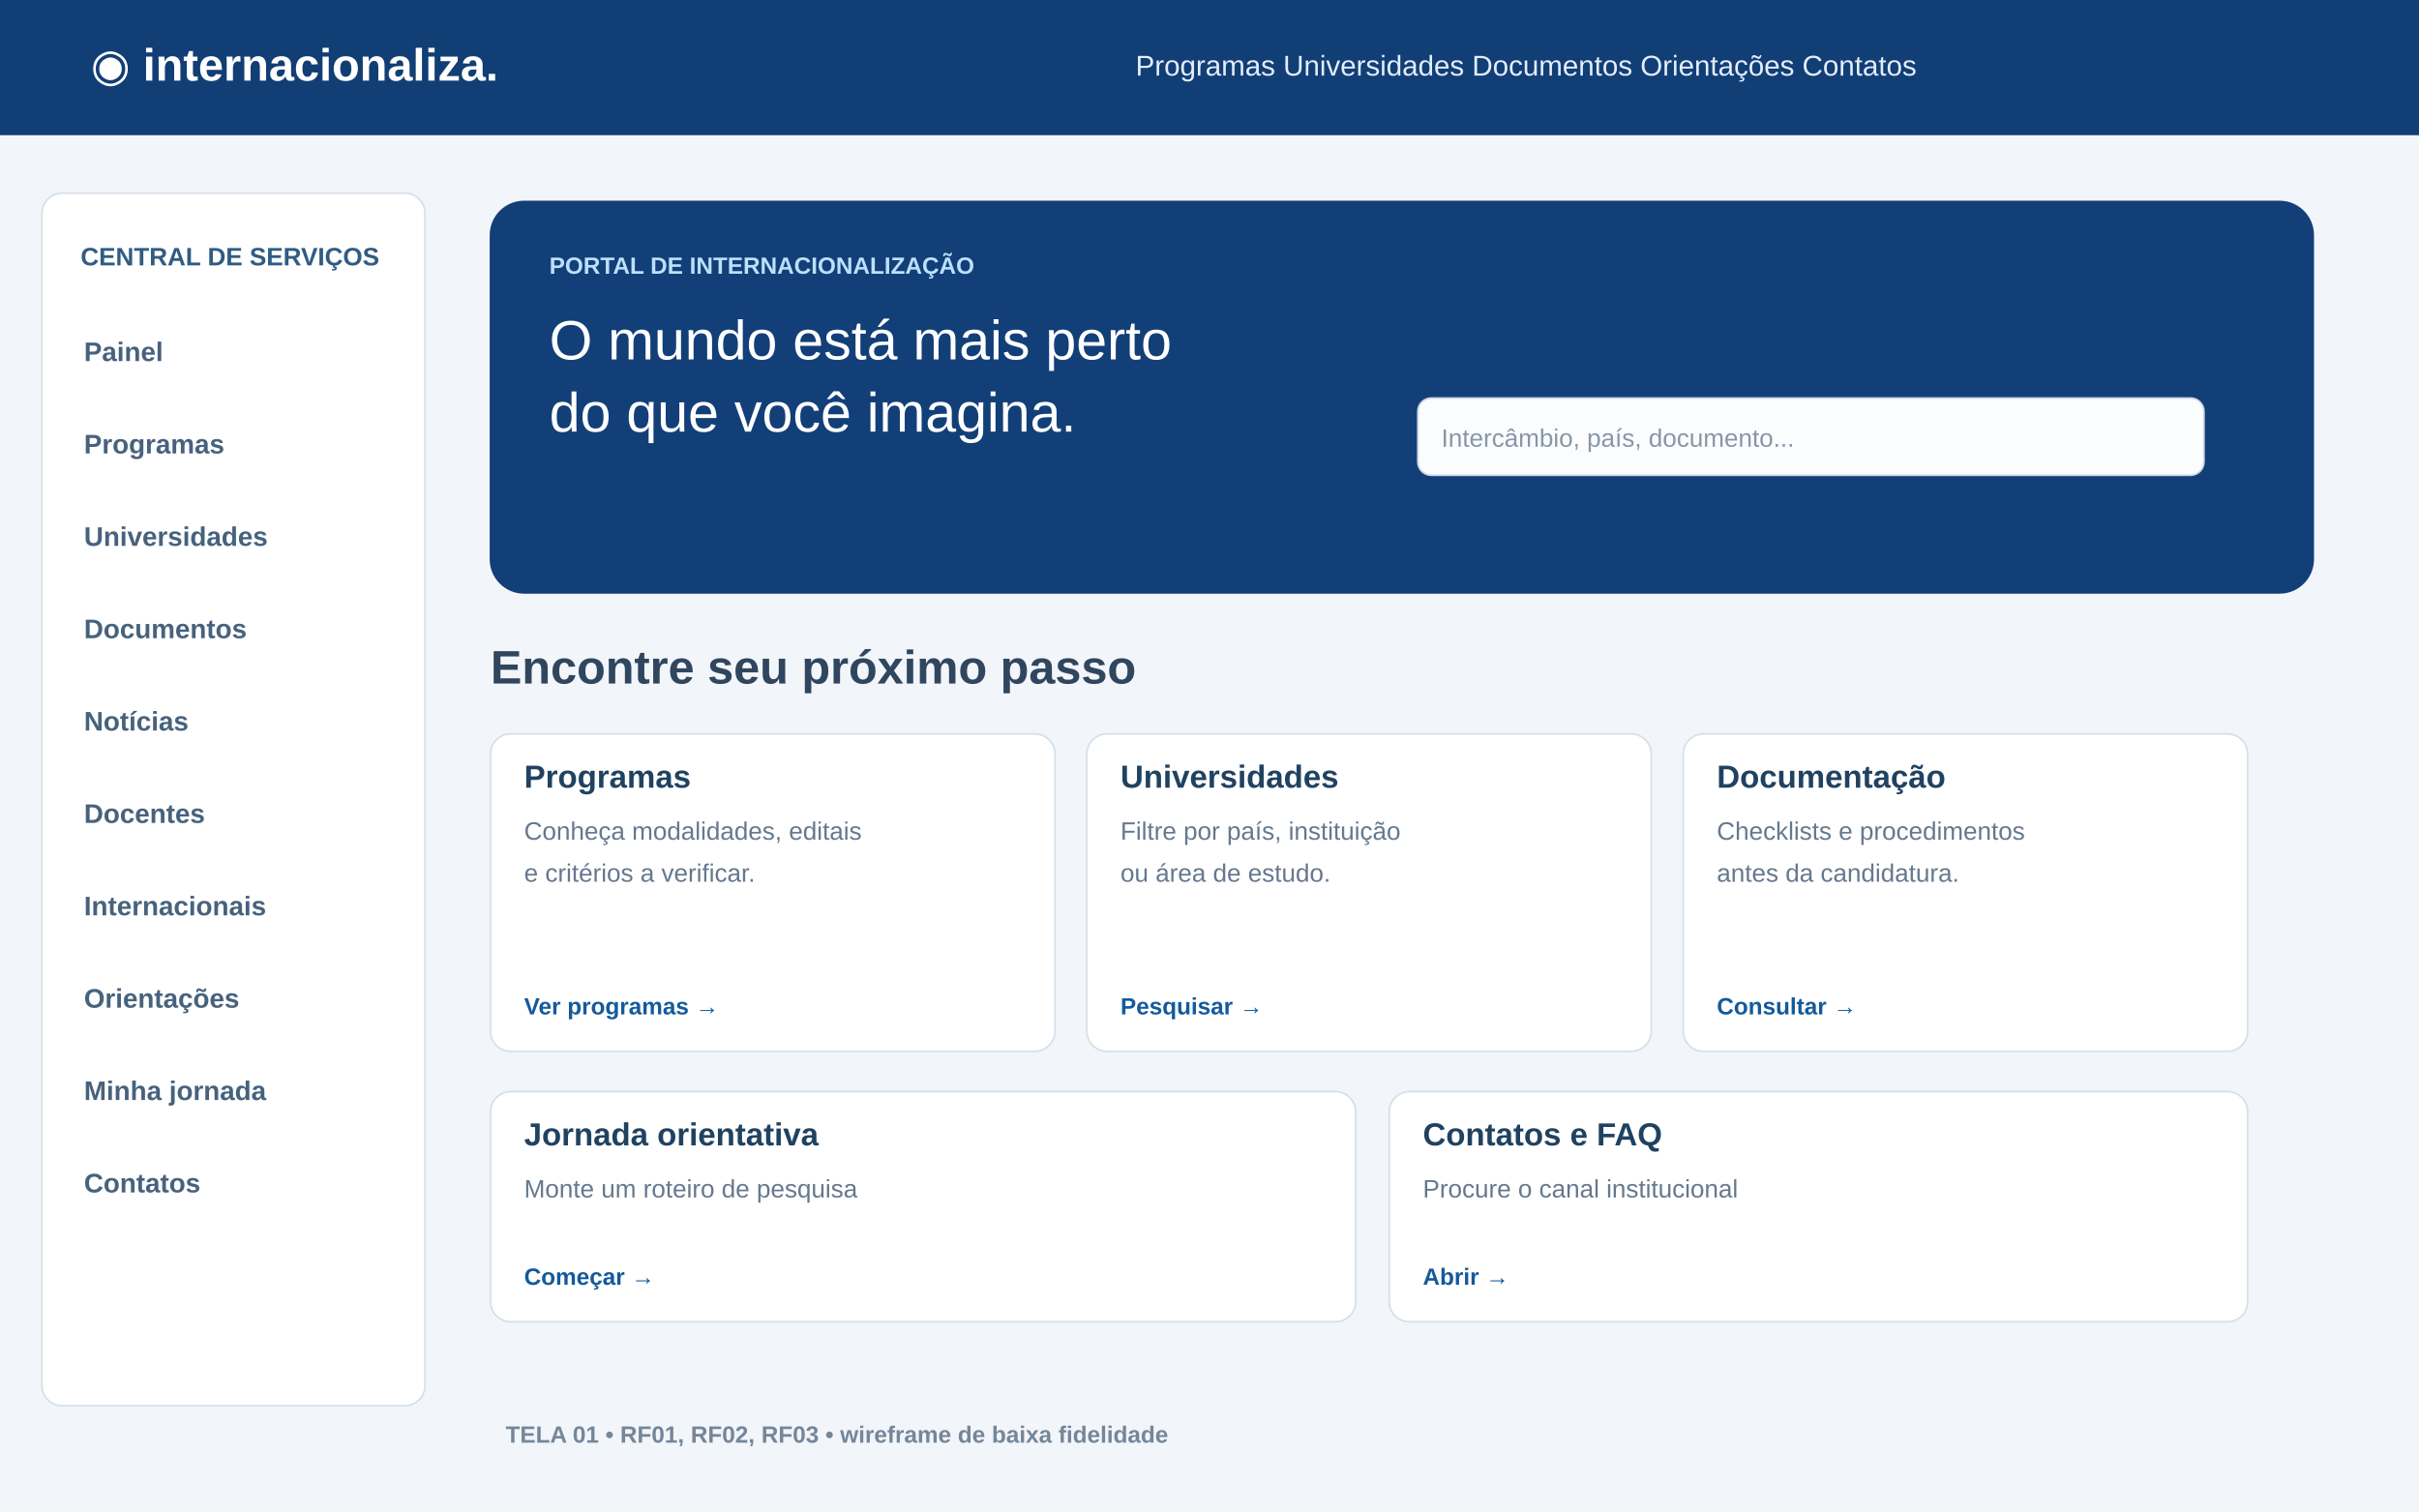
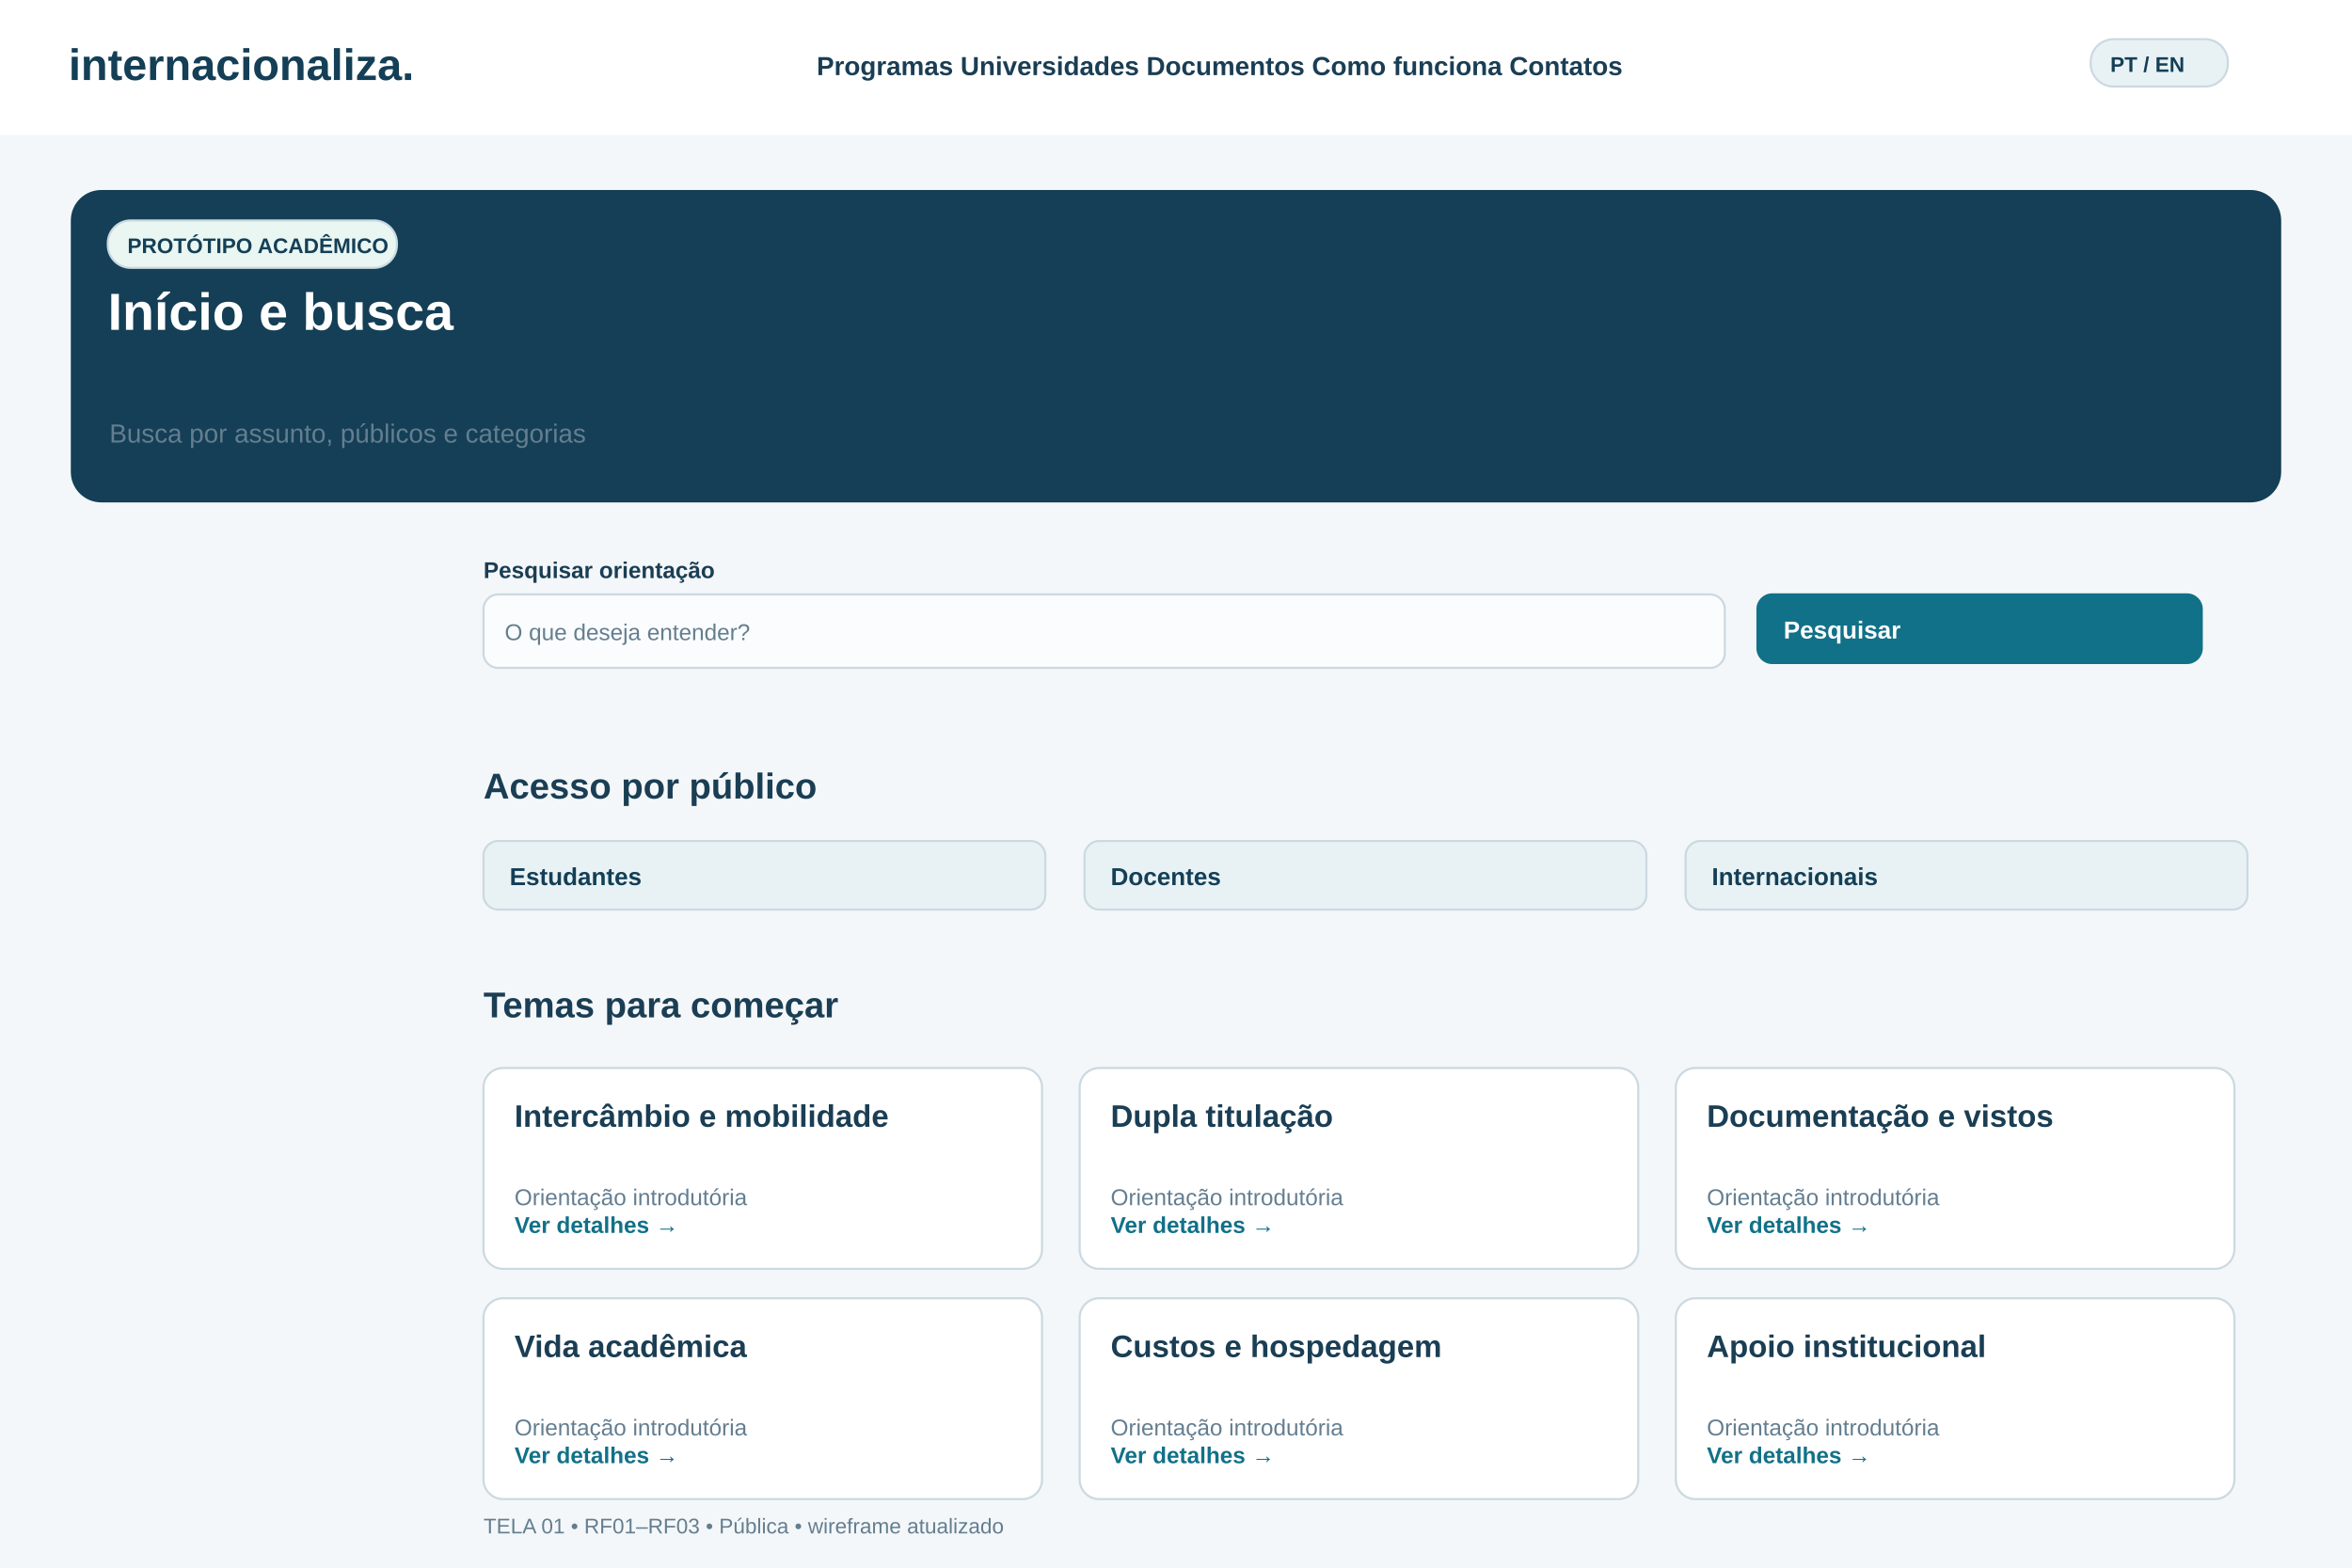
- <svg xmlns="http://www.w3.org/2000/svg" viewBox="0 0 1440 900" role="img" aria-labelledby="title desc">
-   <rect width="1440" height="900" fill="#f2f5f9" />
-   <rect x="0" y="0" width="1440" height="80" rx="0" fill="#113e75" stroke="#113e75" stroke-width="1" />
-   <text x="54" y="48" font-family="Arial,Helvetica,sans-serif" font-size="27" font-weight="800" fill="#fff">◉ internacionaliza.</text>
-   <text x="676" y="45" font-family="Arial,Helvetica,sans-serif" font-size="17" font-weight="400" fill="#e3edfb">Programas   Universidades   Documentos   Orientações   Contatos</text>
-   <rect x="25" y="115" width="228" height="722" rx="12" fill="#fff" stroke="#d5dfe9" stroke-width="1" />
-   <text x="48" y="158" font-family="Arial,Helvetica,sans-serif" font-size="15" font-weight="800" fill="#315b82">CENTRAL DE SERVIÇOS</text>
-   <text x="50" y="215" font-family="Arial,Helvetica,sans-serif" font-size="16" font-weight="600" fill="#47627d">Painel</text>
-   <text x="50" y="270" font-family="Arial,Helvetica,sans-serif" font-size="16" font-weight="600" fill="#47627d">Programas</text>
-   <text x="50" y="325" font-family="Arial,Helvetica,sans-serif" font-size="16" font-weight="600" fill="#47627d">Universidades</text>
-   <text x="50" y="380" font-family="Arial,Helvetica,sans-serif" font-size="16" font-weight="600" fill="#47627d">Documentos</text>
-   <text x="50" y="435" font-family="Arial,Helvetica,sans-serif" font-size="16" font-weight="600" fill="#47627d">Notícias</text>
-   <text x="50" y="490" font-family="Arial,Helvetica,sans-serif" font-size="16" font-weight="600" fill="#47627d">Docentes</text>
-   <text x="50" y="545" font-family="Arial,Helvetica,sans-serif" font-size="16" font-weight="600" fill="#47627d">Internacionais</text>
-   <text x="50" y="600" font-family="Arial,Helvetica,sans-serif" font-size="16" font-weight="600" fill="#47627d">Orientações</text>
-   <text x="50" y="655" font-family="Arial,Helvetica,sans-serif" font-size="16" font-weight="600" fill="#47627d">Minha jornada</text>
-   <text x="50" y="710" font-family="Arial,Helvetica,sans-serif" font-size="16" font-weight="600" fill="#47627d">Contatos</text>
-   <rect x="292" y="120" width="1085" height="233" rx="20" fill="#123f78" stroke="#123f78" stroke-width="1" />
-   <text x="327" y="163" font-family="Arial,Helvetica,sans-serif" font-size="14" font-weight="800" fill="#bce0fc">PORTAL DE INTERNACIONALIZAÇÃO</text>
-   <text x="327" y="214" font-family="Arial,Helvetica,sans-serif" font-size="33" font-weight="400" fill="#fff">O mundo está mais perto</text>
-   <text x="327" y="257" font-family="Arial,Helvetica,sans-serif" font-size="33" font-weight="400" fill="#fff">do que você imagina.</text>
-   <text x="844" y="228" font-family="Arial,Helvetica,sans-serif" font-size="14" font-weight="700" fill="#48627d" />
-   <rect x="844" y="237" width="468" height="46" rx="8" fill="#fbfcfe" stroke="#cbd6e5" stroke-width="1" />
-   <text x="858" y="266" font-family="Arial,Helvetica,sans-serif" font-size="15" font-weight="400" fill="#8697a7">Intercâmbio, país, documento...</text>
-   <text x="292" y="407" font-family="Arial,Helvetica,sans-serif" font-size="28" font-weight="750" fill="#30465e">Encontre seu próximo passo</text>
-   <rect x="292" y="437" width="336" height="189" rx="12" fill="#fff" stroke="#d5dfe9" stroke-width="1" />
-   <text x="312" y="469" font-family="Arial,Helvetica,sans-serif" font-size="19" font-weight="700" fill="#204261">Programas</text>
-   <text x="312" y="500" font-family="Arial,Helvetica,sans-serif" font-size="15" font-weight="400" fill="#65788e">Conheça modalidades, editais</text>
-   <text x="312" y="525" font-family="Arial,Helvetica,sans-serif" font-size="15" font-weight="400" fill="#65788e">e critérios a verificar.</text>
-   <text x="312" y="604" font-family="Arial,Helvetica,sans-serif" font-size="14" font-weight="700" fill="#145a9b">Ver programas →</text>
-   <rect x="647" y="437" width="336" height="189" rx="12" fill="#fff" stroke="#d5dfe9" stroke-width="1" />
-   <text x="667" y="469" font-family="Arial,Helvetica,sans-serif" font-size="19" font-weight="700" fill="#204261">Universidades</text>
-   <text x="667" y="500" font-family="Arial,Helvetica,sans-serif" font-size="15" font-weight="400" fill="#65788e">Filtre por país, instituição</text>
-   <text x="667" y="525" font-family="Arial,Helvetica,sans-serif" font-size="15" font-weight="400" fill="#65788e">ou área de estudo.</text>
-   <text x="667" y="604" font-family="Arial,Helvetica,sans-serif" font-size="14" font-weight="700" fill="#145a9b">Pesquisar →</text>
-   <rect x="1002" y="437" width="336" height="189" rx="12" fill="#fff" stroke="#d5dfe9" stroke-width="1" />
-   <text x="1022" y="469" font-family="Arial,Helvetica,sans-serif" font-size="19" font-weight="700" fill="#204261">Documentação</text>
-   <text x="1022" y="500" font-family="Arial,Helvetica,sans-serif" font-size="15" font-weight="400" fill="#65788e">Checklists e procedimentos</text>
-   <text x="1022" y="525" font-family="Arial,Helvetica,sans-serif" font-size="15" font-weight="400" fill="#65788e">antes da candidatura.</text>
-   <text x="1022" y="604" font-family="Arial,Helvetica,sans-serif" font-size="14" font-weight="700" fill="#145a9b">Consultar →</text>
-   <rect x="292" y="650" width="515" height="137" rx="12" fill="#fff" stroke="#d5dfe9" stroke-width="1" />
-   <text x="312" y="682" font-family="Arial,Helvetica,sans-serif" font-size="19" font-weight="700" fill="#204261">Jornada orientativa</text>
-   <text x="312" y="713" font-family="Arial,Helvetica,sans-serif" font-size="15" font-weight="400" fill="#65788e">Monte um roteiro de pesquisa</text>
-   <text x="312" y="765" font-family="Arial,Helvetica,sans-serif" font-size="14" font-weight="700" fill="#145a9b">Começar →</text>
-   <rect x="827" y="650" width="511" height="137" rx="12" fill="#fff" stroke="#d5dfe9" stroke-width="1" />
-   <text x="847" y="682" font-family="Arial,Helvetica,sans-serif" font-size="19" font-weight="700" fill="#204261">Contatos e FAQ</text>
-   <text x="847" y="713" font-family="Arial,Helvetica,sans-serif" font-size="15" font-weight="400" fill="#65788e">Procure o canal institucional</text>
-   <text x="847" y="765" font-family="Arial,Helvetica,sans-serif" font-size="14" font-weight="700" fill="#145a9b">Abrir →</text>
-   <text x="301" y="859" font-family="Arial,Helvetica,sans-serif" font-size="14" font-weight="600" fill="#74869a">TELA 01  •  RF01, RF02, RF03  •  wireframe de baixa fidelidade</text>
+ <svg xmlns="http://www.w3.org/2000/svg" viewBox="0 0 1440 960" role="img" aria-labelledby="title desc">
+   <rect x="0" y="0" width="1440" height="960" rx="0" fill="#F4F7F9" stroke="#F4F7F9" stroke-width="1.3" />
+   <rect x="0" y="0" width="1440" height="82" rx="0" fill="#FFFFFF" stroke="#FFFFFF" stroke-width="1.3" />
+   <text x="42" y="49" fill="#143F56" font-size="27" font-weight="700" font-family="Arial, Helvetica, sans-serif">internacionaliza.</text>
+   <text x="500" y="46" fill="#1A3E54" font-size="16" font-weight="700" font-family="Arial, Helvetica, sans-serif">Programas    Universidades    Documentos    Como funciona    Contatos</text>
+   <rect x="1280" y="24" width="84" height="29" rx="14" fill="#E8F2F4" stroke="#CBD9E1" stroke-width="1.3" />
+   <text x="1292" y="44" fill="#143F56" font-size="13" font-weight="700" font-family="Arial, Helvetica, sans-serif">PT / EN</text>
+   <rect x="44" y="117" width="1352" height="190" rx="18" fill="#143F56" stroke="#143F56" stroke-width="1.3" />
+   <rect x="66" y="135" width="177" height="29" rx="14" fill="#EAF6F2" stroke="#CBD9E1" stroke-width="1.3" />
+   <text x="78" y="155" fill="#143F56" font-size="13" font-weight="700" font-family="Arial, Helvetica, sans-serif">PROTÓTIPO ACADÊMICO</text>
+   <text x="66" y="202" fill="#FFFFFF" font-size="32" font-weight="700" font-family="Arial, Helvetica, sans-serif">Início e busca</text>
+   <text x="67" y="271" fill="#647E90" font-size="16" font-weight="400" font-family="Arial, Helvetica, sans-serif">Busca por assunto, públicos e categorias</text>
+   <text x="296" y="354" fill="#1A3E54" font-size="14" font-weight="700" font-family="Arial, Helvetica, sans-serif">Pesquisar orientação</text>
+   <rect x="296" y="364" width="760" height="45" rx="9" fill="#FAFCFD" stroke="#CBD9E1" stroke-width="1.3" />
+   <text x="309" y="392" fill="#647E90" font-size="14" font-weight="400" font-family="Arial, Helvetica, sans-serif">O que deseja entender?</text>
+   <rect x="1076" y="364" width="272" height="42" rx="9" fill="#117188" stroke="#117188" stroke-width="1.3" />
+   <text x="1092" y="391" fill="#FFFFFF" font-size="15" font-weight="700" font-family="Arial, Helvetica, sans-serif">Pesquisar</text>
+   <text x="296" y="489" fill="#1A3E54" font-size="22" font-weight="700" font-family="Arial, Helvetica, sans-serif">Acesso por público</text>
+   <rect x="296" y="515" width="344" height="42" rx="9" fill="#E8F2F4" stroke="#CBD9E1" stroke-width="1.3" />
+   <text x="312" y="542" fill="#143F56" font-size="15" font-weight="700" font-family="Arial, Helvetica, sans-serif">Estudantes</text>
+   <rect x="664" y="515" width="344" height="42" rx="9" fill="#E8F2F4" stroke="#CBD9E1" stroke-width="1.3" />
+   <text x="680" y="542" fill="#143F56" font-size="15" font-weight="700" font-family="Arial, Helvetica, sans-serif">Docentes</text>
+   <rect x="1032" y="515" width="344" height="42" rx="9" fill="#E8F2F4" stroke="#CBD9E1" stroke-width="1.3" />
+   <text x="1048" y="542" fill="#143F56" font-size="15" font-weight="700" font-family="Arial, Helvetica, sans-serif">Internacionais</text>
+   <text x="296" y="623" fill="#1A3E54" font-size="22" font-weight="700" font-family="Arial, Helvetica, sans-serif">Temas para começar</text>
+   <rect x="296" y="654" width="342" height="123" rx="12" fill="#FFFFFF" stroke="#CBD9E1" stroke-width="1.3" />
+   <text x="315" y="690" fill="#1A3E54" font-size="19" font-weight="700" font-family="Arial, Helvetica, sans-serif">Intercâmbio e mobilidade</text>
+   <text x="315" y="738" fill="#647E90" font-size="14" font-weight="400" font-family="Arial, Helvetica, sans-serif">Orientação introdutória</text>
+   <text x="315" y="755" fill="#117188" font-size="14" font-weight="700" font-family="Arial, Helvetica, sans-serif">Ver detalhes →</text>
+   <rect x="661" y="654" width="342" height="123" rx="12" fill="#FFFFFF" stroke="#CBD9E1" stroke-width="1.3" />
+   <text x="680" y="690" fill="#1A3E54" font-size="19" font-weight="700" font-family="Arial, Helvetica, sans-serif">Dupla titulação</text>
+   <text x="680" y="738" fill="#647E90" font-size="14" font-weight="400" font-family="Arial, Helvetica, sans-serif">Orientação introdutória</text>
+   <text x="680" y="755" fill="#117188" font-size="14" font-weight="700" font-family="Arial, Helvetica, sans-serif">Ver detalhes →</text>
+   <rect x="1026" y="654" width="342" height="123" rx="12" fill="#FFFFFF" stroke="#CBD9E1" stroke-width="1.3" />
+   <text x="1045" y="690" fill="#1A3E54" font-size="19" font-weight="700" font-family="Arial, Helvetica, sans-serif">Documentação e vistos</text>
+   <text x="1045" y="738" fill="#647E90" font-size="14" font-weight="400" font-family="Arial, Helvetica, sans-serif">Orientação introdutória</text>
+   <text x="1045" y="755" fill="#117188" font-size="14" font-weight="700" font-family="Arial, Helvetica, sans-serif">Ver detalhes →</text>
+   <rect x="296" y="795" width="342" height="123" rx="12" fill="#FFFFFF" stroke="#CBD9E1" stroke-width="1.3" />
+   <text x="315" y="831" fill="#1A3E54" font-size="19" font-weight="700" font-family="Arial, Helvetica, sans-serif">Vida acadêmica</text>
+   <text x="315" y="879" fill="#647E90" font-size="14" font-weight="400" font-family="Arial, Helvetica, sans-serif">Orientação introdutória</text>
+   <text x="315" y="896" fill="#117188" font-size="14" font-weight="700" font-family="Arial, Helvetica, sans-serif">Ver detalhes →</text>
+   <rect x="661" y="795" width="342" height="123" rx="12" fill="#FFFFFF" stroke="#CBD9E1" stroke-width="1.3" />
+   <text x="680" y="831" fill="#1A3E54" font-size="19" font-weight="700" font-family="Arial, Helvetica, sans-serif">Custos e hospedagem</text>
+   <text x="680" y="879" fill="#647E90" font-size="14" font-weight="400" font-family="Arial, Helvetica, sans-serif">Orientação introdutória</text>
+   <text x="680" y="896" fill="#117188" font-size="14" font-weight="700" font-family="Arial, Helvetica, sans-serif">Ver detalhes →</text>
+   <rect x="1026" y="795" width="342" height="123" rx="12" fill="#FFFFFF" stroke="#CBD9E1" stroke-width="1.3" />
+   <text x="1045" y="831" fill="#1A3E54" font-size="19" font-weight="700" font-family="Arial, Helvetica, sans-serif">Apoio institucional</text>
+   <text x="1045" y="879" fill="#647E90" font-size="14" font-weight="400" font-family="Arial, Helvetica, sans-serif">Orientação introdutória</text>
+   <text x="1045" y="896" fill="#117188" font-size="14" font-weight="700" font-family="Arial, Helvetica, sans-serif">Ver detalhes →</text>
+   <text x="296" y="939" font-family="Arial,Helvetica,sans-serif" font-size="13" fill="#647E90">TELA 01  •  RF01–RF03  •  Pública  •  wireframe atualizado</text>
</svg>
